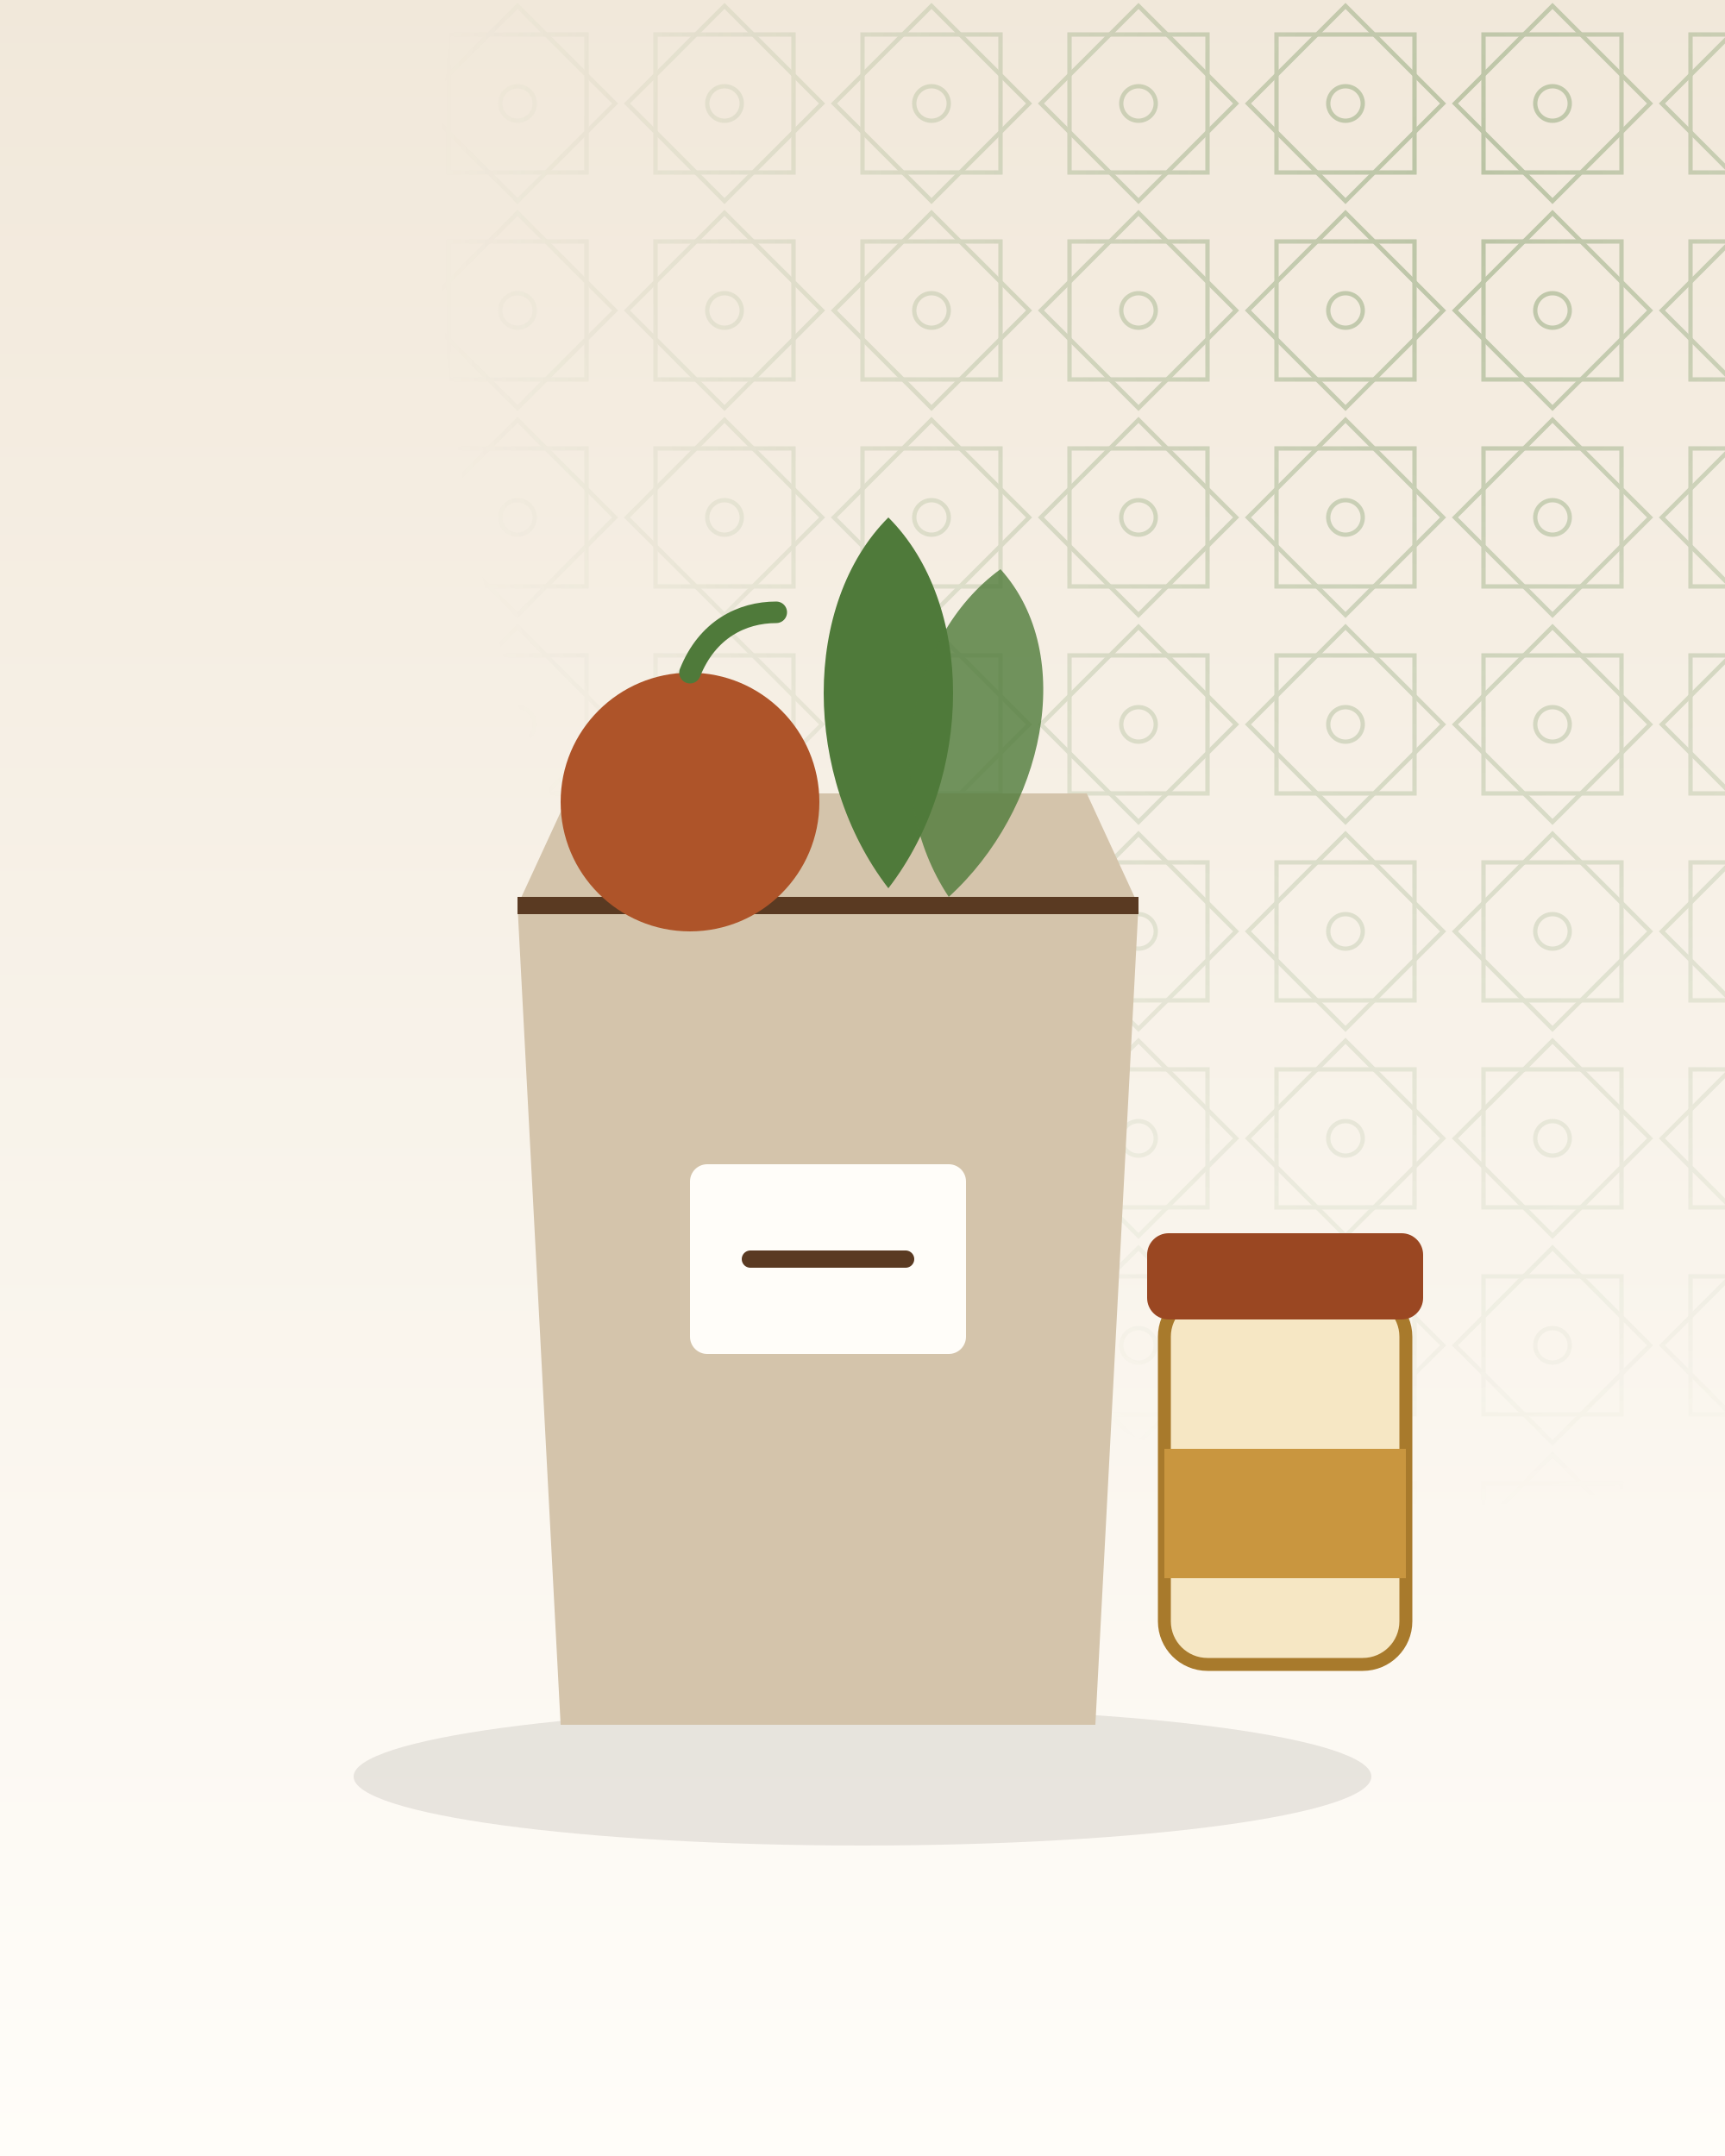
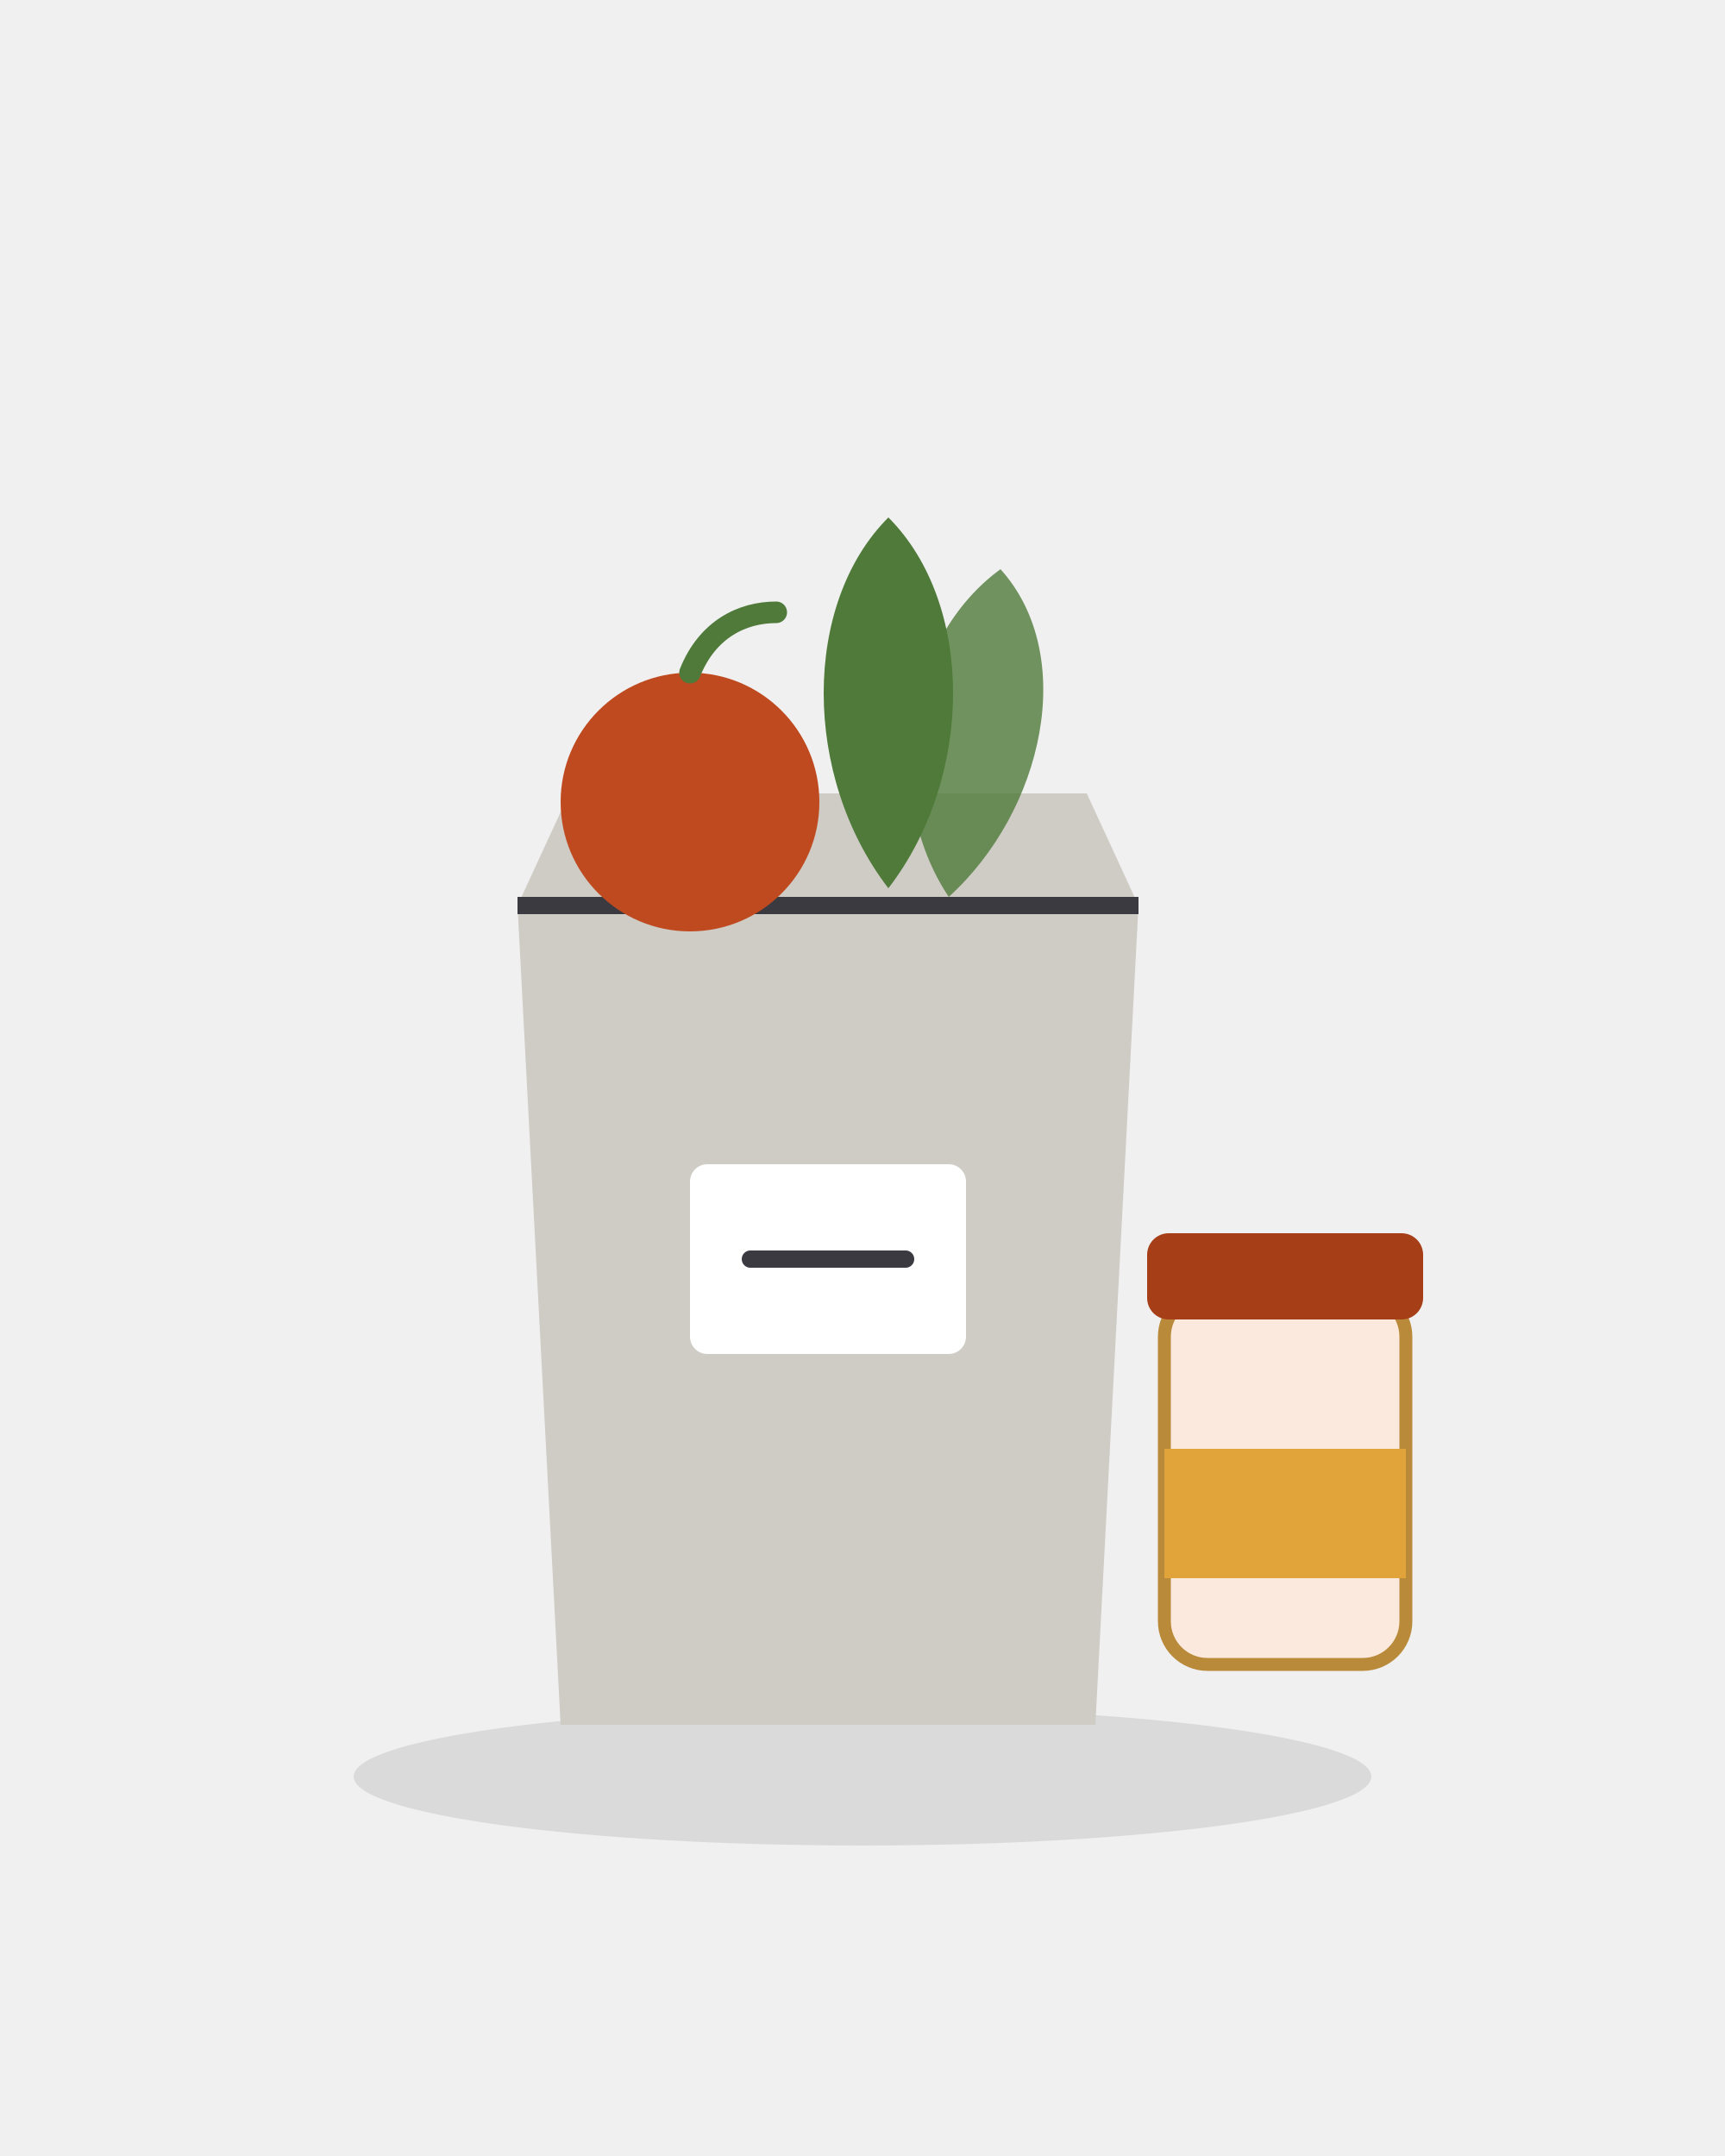
<svg xmlns="http://www.w3.org/2000/svg" viewBox="0 0 400 500" role="img" aria-label="Grocery — placeholder illustration">
-   <defs>
-     <linearGradient id="bg" x1="0" y1="0" x2="0" y2="1">
-       <stop offset="0" stop-color="#F1E8DA" />
-       <stop offset="1" stop-color="#FFFDF9" />
-     </linearGradient>
-     <pattern id="bp" width="48" height="48" patternUnits="userSpaceOnUse">
-       <g fill="none" stroke="#4F7A3A" stroke-width="1" opacity="0.35">
-         <rect x="8" y="8" width="32" height="32" />
-         <rect x="8" y="8" width="32" height="32" transform="rotate(45 24 24)" />
-         <circle cx="24" cy="24" r="4" />
-       </g>
-     </pattern>
-     <radialGradient id="fade" cx="0.85" cy="0.1" r="0.6">
-       <stop offset="0" stop-color="#fff" stop-opacity="1" />
-       <stop offset="1" stop-color="#fff" stop-opacity="0" />
-     </radialGradient>
-     <mask id="m">
-       <rect width="400" height="500" fill="url(#fade)" />
-     </mask>
-   </defs>
-   <rect width="400" height="500" fill="url(#bg)" />
-   <rect width="400" height="500" fill="url(#bp)" mask="url(#m)" />
-   <ellipse cx="200" cy="412" rx="118" ry="16" fill="#2B1D14" opacity="0.10" />
-   <path d="M120 210l12-26h120l12 26-10 190H130z" fill="#D4C4AB" />
-   <path d="M120 210h144" stroke="#5A3A22" stroke-width="4" />
-   <circle cx="160" cy="186" r="30" fill="#AE5429" />
+   <ellipse cx="200" cy="412" rx="118" ry="16" fill="#17171A" opacity="0.10" />
+   <path d="M120 210l12-26h120l12 26-10 190H130z" fill="#CFCCC6" />
+   <path d="M120 210h144" stroke="#3A3A40" stroke-width="4" />
+   <circle cx="160" cy="186" r="30" fill="#BF4A1F" />
  <path d="M160 156c4-10 12-14 20-14" fill="none" stroke="#4F7A3A" stroke-width="5" stroke-linecap="round" />
  <path d="M206 120c-20 20-20 60 0 86 20-26 20-66 0-86z" fill="#4F7A3A" />
  <path d="M232 132c-22 16-28 52-12 76 22-20 30-56 12-76z" fill="#4F7A3A" opacity="0.8" />
-   <rect x="160" y="270" width="64" height="44" rx="4" fill="#FFFDF9" />
-   <path d="M174 292h36" stroke="#5A3A22" stroke-width="4" stroke-linecap="round" />
-   <rect x="270" y="300" width="56" height="86" rx="10" fill="#F6E7C4" stroke="#A87A2C" stroke-width="3" />
-   <rect x="266" y="286" width="64" height="20" rx="5" fill="#9A4722" />
-   <rect x="270" y="336" width="56" height="30" fill="#C9963F" />
+   <rect x="160" y="270" width="64" height="44" rx="4" fill="#FFFFFF" />
+   <path d="M174 292h36" stroke="#3A3A40" stroke-width="4" stroke-linecap="round" />
+   <rect x="270" y="300" width="56" height="86" rx="10" fill="#FBE9DE" stroke="#B98A3A" stroke-width="3" />
+   <rect x="266" y="286" width="64" height="20" rx="5" fill="#A63E17" />
+   <rect x="270" y="336" width="56" height="30" fill="#E0A43A" />
</svg>
